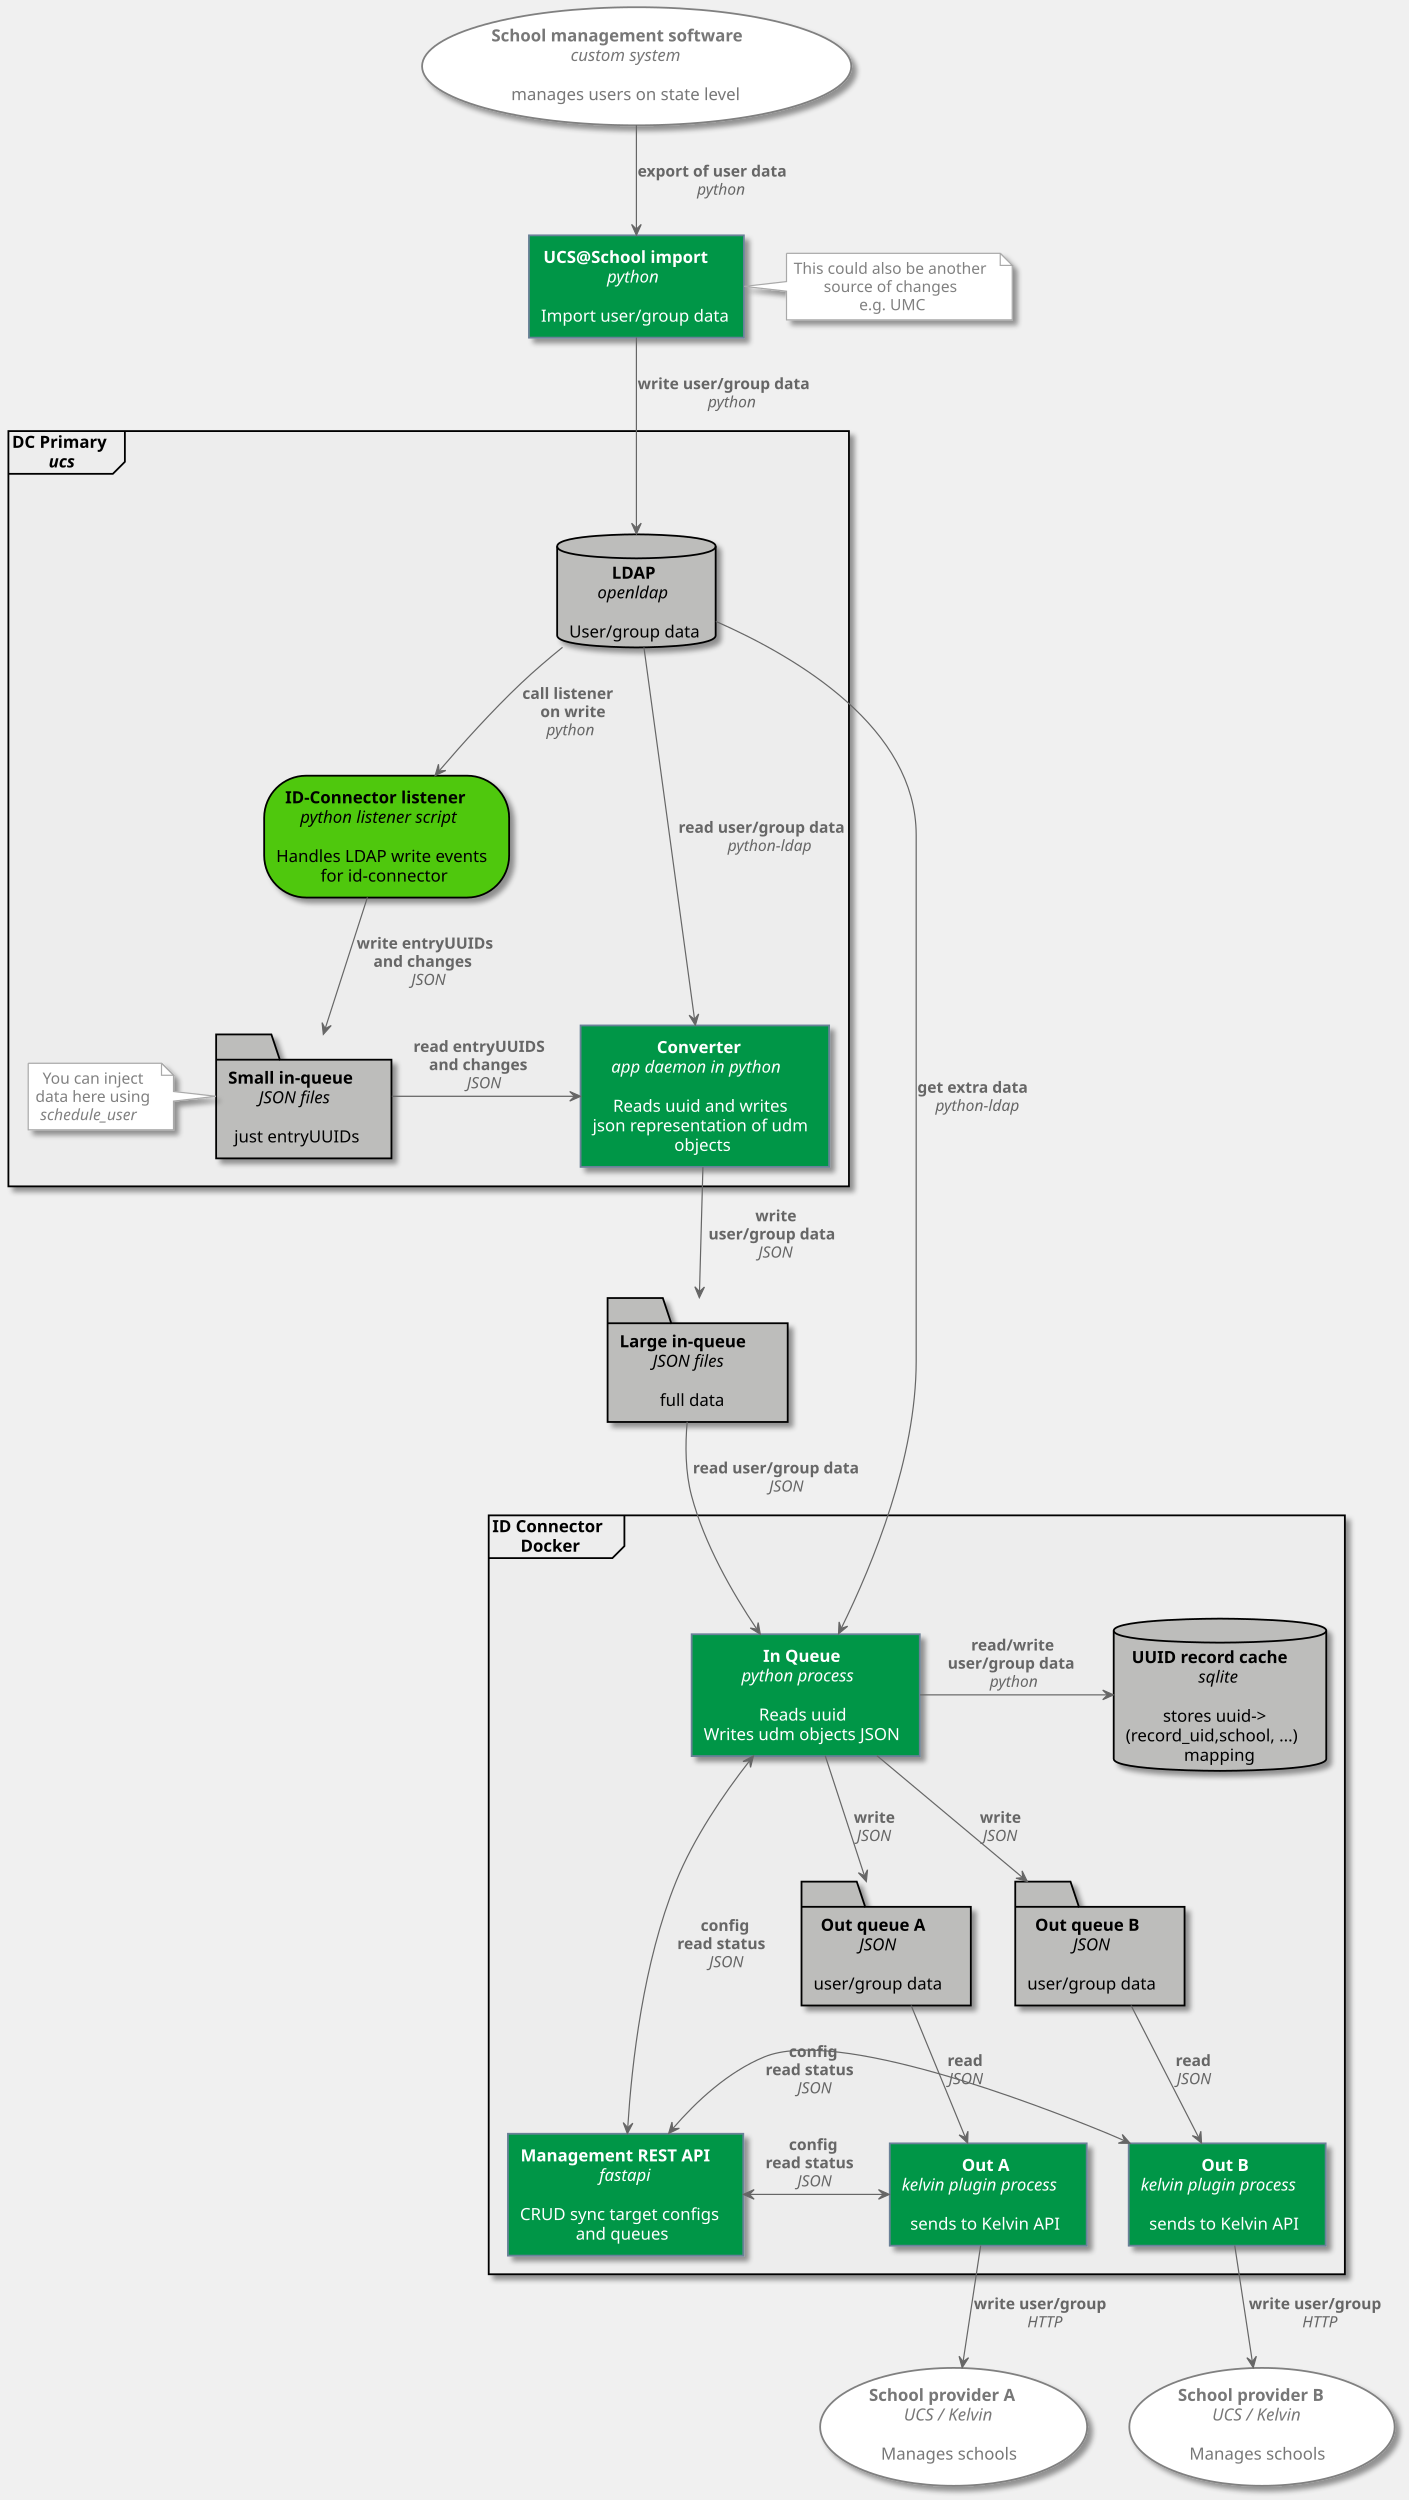
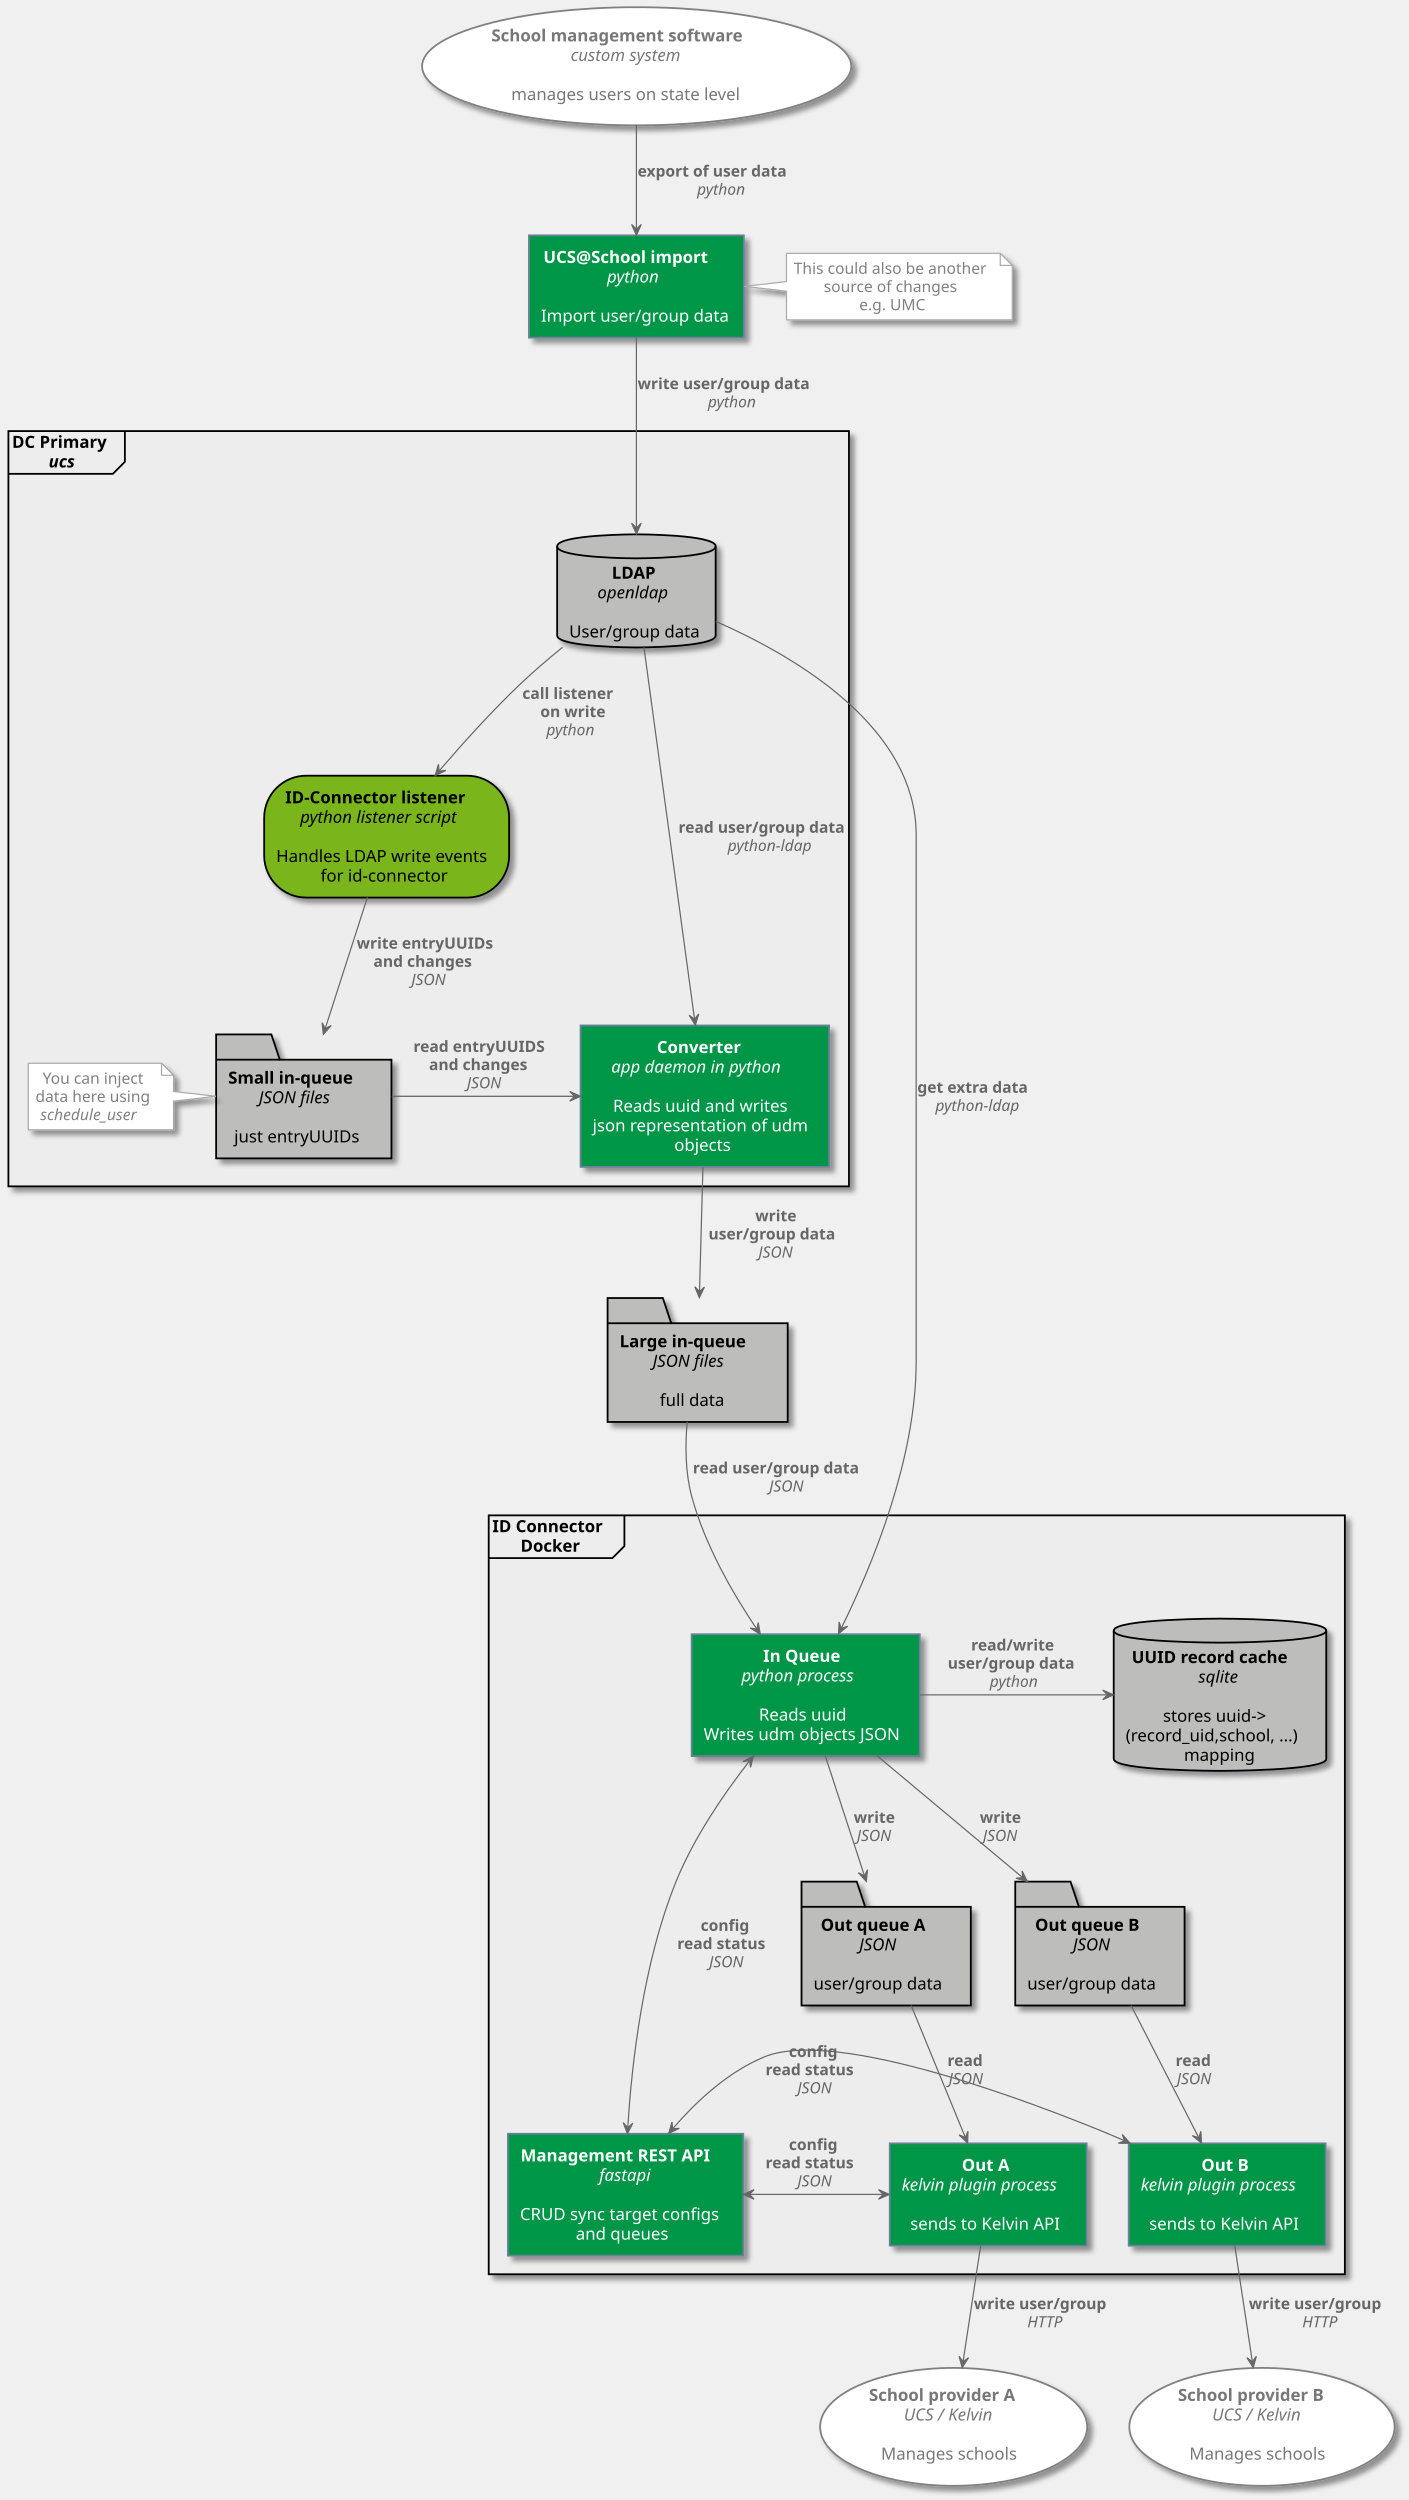
<svg xmlns="http://www.w3.org/2000/svg" contentScriptType="application/ecmascript" contentStyleType="text/css" height="2082px" preserveAspectRatio="none" style="width:1173px;height:2082px;background:#FFFFFF;" version="1.1" viewBox="0 0 1173 2082" width="1173px" zoomAndPan="magnify">
  <defs>
-     <filter height="300%" id="f1dmtocalan351" width="300%" x="-1" y="-1">
+     <filter height="300%" id="f95c8hgamfkiy" width="300%" x="-1" y="-1">
      <feGaussianBlur result="blurOut" stdDeviation="2.0" />
      <feColorMatrix in="blurOut" result="blurOut2" type="matrix" values="0 0 0 0 0 0 0 0 0 0 0 0 0 0 0 0 0 0 .4 0" />
      <feOffset dx="4.0" dy="4.0" in="blurOut2" result="blurOut3" />
      <feBlend in="SourceGraphic" in2="blurOut3" mode="normal" />
    </filter>
  </defs>
  <g>
-     <rect fill="#EDEDED" filter="url(#f1dmtocalan351)" height="629" style="stroke:#000000;stroke-width:1.5;" width="700" x="7" y="359" />
+     <rect fill="#EDEDED" filter="url(#f95c8hgamfkiy)" height="629" style="stroke:#000000;stroke-width:1.5;" width="700" x="7" y="359" />
    <path d="M104,359 L104,384.594 L94,394.594 L7,394.594 " fill="none" style="stroke:#000000;stroke-width:1.5;" />
    <text fill="#000000" font-family="sans-serif" font-size="14" font-weight="bold" lengthAdjust="spacing" textLength="87" x="10" y="372.995">DC Primary</text>
    <text fill="#000000" font-family="sans-serif" font-size="14" font-style="italic" font-weight="bold" lengthAdjust="spacing" textLength="26" x="40.5" y="389.292">ucs</text>
-     <rect fill="#EDEDED" filter="url(#f1dmtocalan351)" height="632" style="stroke:#000000;stroke-width:1.5;" width="713" x="407" y="1262" />
+     <rect fill="#EDEDED" filter="url(#f95c8hgamfkiy)" height="632" style="stroke:#000000;stroke-width:1.5;" width="713" x="407" y="1262" />
    <path d="M520,1262 L520,1287.594 L510,1297.594 L407,1297.594 " fill="none" style="stroke:#000000;stroke-width:1.5;" />
    <text fill="#000000" font-family="sans-serif" font-size="14" font-weight="bold" lengthAdjust="spacing" textLength="103" x="410" y="1275.995">ID Connector</text>
    <text fill="#000000" font-family="sans-serif" font-size="14" font-weight="bold" lengthAdjust="spacing" textLength="56" x="433.5" y="1292.292">Docker</text>
-     <path d="M464,455 C464,445 530,445 530,445 C530,445 596,445 596,455 L596,529.188 C596,539.188 530,539.188 530,539.188 C530,539.188 464,539.188 464,529.188 L464,455 " fill="#BDBDBB" filter="url(#f1dmtocalan351)" style="stroke:#000000;stroke-width:1.5;" />
+     <path d="M464,455 C464,445 530,445 530,445 C530,445 596,445 596,455 L596,529.188 C596,539.188 530,539.188 530,539.188 C530,539.188 464,539.188 464,529.188 L464,455 " fill="#BDBDBB" filter="url(#f95c8hgamfkiy)" style="stroke:#000000;stroke-width:1.5;" />
    <path d="M464,455 C464,465 530,465 530,465 C530,465 596,465 596,455 " fill="none" style="stroke:#000000;stroke-width:1.5;" />
    <text fill="#000000" font-family="sans-serif" font-size="14" font-weight="bold" lengthAdjust="spacing" textLength="41" x="509.5" y="481.995">LDAP</text>
    <text fill="#000000" font-family="sans-serif" font-size="14" font-style="italic" lengthAdjust="spacing" textLength="65" x="497.5" y="498.292">openldap</text>
    <text fill="#000000" font-family="sans-serif" font-size="14" lengthAdjust="spacing" textLength="0" x="532" y="514.589" />
    <text fill="#000000" font-family="sans-serif" font-size="14" lengthAdjust="spacing" textLength="112" x="474" y="530.886">User/group data</text>
-     <rect fill="#50C80A" filter="url(#f1dmtocalan351)" height="101.484" rx="35" ry="35" style="stroke:#000000;stroke-width:1.5;" width="204" x="220" y="646" />
+     <rect fill="#7AB51D" filter="url(#f95c8hgamfkiy)" height="101.484" rx="35" ry="35" style="stroke:#000000;stroke-width:1.5;" width="204" x="220" y="646" />
    <text fill="#000000" font-family="sans-serif" font-size="14" font-weight="bold" lengthAdjust="spacing" textLength="169" x="237.5" y="668.995">ID-Connector listener</text>
    <text fill="#000000" font-family="sans-serif" font-size="14" font-style="italic" lengthAdjust="spacing" textLength="144" x="250" y="685.292">python listener script</text>
    <text fill="#000000" font-family="sans-serif" font-size="14" lengthAdjust="spacing" textLength="0" x="324" y="701.589" />
    <text fill="#000000" font-family="sans-serif" font-size="14" lengthAdjust="spacing" textLength="184" x="230" y="717.886">Handles LDAP write events</text>
    <text fill="#000000" font-family="sans-serif" font-size="14" lengthAdjust="spacing" textLength="110" x="267" y="734.183">for id-connector</text>
-     <rect fill="#009646" filter="url(#f1dmtocalan351)" height="117.781" style="stroke:#6A8198;stroke-width:1.5;" width="207" x="483.5" y="854" />
+     <rect fill="#009646" filter="url(#f95c8hgamfkiy)" height="117.781" style="stroke:#6A8198;stroke-width:1.5;" width="207" x="483.5" y="854" />
    <text fill="#FFFFFF" font-family="sans-serif" font-size="14" font-weight="bold" lengthAdjust="spacing" textLength="80" x="547" y="876.995">Converter</text>
    <text fill="#FFFFFF" font-family="sans-serif" font-size="14" font-style="italic" lengthAdjust="spacing" textLength="156" x="509" y="893.292">app daemon in python</text>
    <text fill="#FFFFFF" font-family="sans-serif" font-size="14" lengthAdjust="spacing" textLength="0" x="589" y="909.589" />
    <text fill="#FFFFFF" font-family="sans-serif" font-size="14" lengthAdjust="spacing" textLength="153" x="510.5" y="925.886">Reads uuid and writes</text>
    <text fill="#FFFFFF" font-family="sans-serif" font-size="14" lengthAdjust="spacing" textLength="187" x="493.5" y="942.183">json representation of udm</text>
    <text fill="#FFFFFF" font-family="sans-serif" font-size="14" lengthAdjust="spacing" textLength="51" x="561.5" y="958.48">objects</text>
-     <polygon fill="#BDBDBB" filter="url(#f1dmtocalan351)" points="180,861.5,226,861.5,233,882.5,326,882.5,326,964.688,180,964.688,180,861.5" style="stroke:#000000;stroke-width:1.5;" />
+     <polygon fill="#BDBDBB" filter="url(#f95c8hgamfkiy)" points="180,861.5,226,861.5,233,882.5,326,882.5,326,964.688,180,964.688,180,861.5" style="stroke:#000000;stroke-width:1.5;" />
    <line style="stroke:#000000;stroke-width:1.5;" x1="180" x2="233" y1="882.5" y2="882.5" />
    <text fill="#000000" font-family="sans-serif" font-size="14" font-weight="bold" lengthAdjust="spacing" textLength="116" x="190" y="902.495">Small in-queue</text>
    <text fill="#000000" font-family="sans-serif" font-size="14" font-style="italic" lengthAdjust="spacing" textLength="65" x="215.5" y="918.792">JSON files</text>
    <text fill="#000000" font-family="sans-serif" font-size="14" lengthAdjust="spacing" textLength="0" x="250" y="935.089" />
    <text fill="#000000" font-family="sans-serif" font-size="14" lengthAdjust="spacing" textLength="106" x="195" y="951.386">just entryUUIDs</text>
-     <path d="M23.5,885.5 L23.5,940.898 A0,0 0 0 0 23.5,940.898 L144.5,940.898 A0,0 0 0 0 144.5,940.898 L144.5,917 L179.84,913 L144.5,909 L144.5,895.5 L134.5,885.5 L23.5,885.5 A0,0 0 0 0 23.5,885.5 " fill="#FFFFFF" filter="url(#f1dmtocalan351)" style="stroke:#A9A9A9;stroke-width:1.0;" />
+     <path d="M23.5,885.5 L23.5,940.898 A0,0 0 0 0 23.5,940.898 L144.5,940.898 A0,0 0 0 0 144.5,940.898 L144.5,917 L179.84,913 L144.5,909 L144.5,895.5 L134.5,885.5 L23.5,885.5 A0,0 0 0 0 23.5,885.5 " fill="#FFFFFF" filter="url(#f95c8hgamfkiy)" style="stroke:#A9A9A9;stroke-width:1.0;" />
    <path d="M134.5,885.5 L134.5,895.5 L144.5,895.5 L134.5,885.5 " fill="#FFFFFF" style="stroke:#A9A9A9;stroke-width:1.0;" />
    <text fill="#808080" font-family="sans-serif" font-size="13" lengthAdjust="spacing" textLength="88" x="35.5" y="902.567">You can inject</text>
    <text fill="#808080" font-family="sans-serif" font-size="13" lengthAdjust="spacing" textLength="100" x="29.5" y="917.7">data here using</text>
    <text fill="#808080" font-family="sans-serif" font-size="13" font-style="italic" lengthAdjust="spacing" textLength="92" x="33.5" y="932.832">schedule_user</text>
-     <rect fill="#009646" filter="url(#f1dmtocalan351)" height="101.484" style="stroke:#6A8198;stroke-width:1.5;" width="190" x="576" y="1361" />
+     <rect fill="#009646" filter="url(#f95c8hgamfkiy)" height="101.484" style="stroke:#6A8198;stroke-width:1.5;" width="190" x="576" y="1361" />
    <text fill="#FFFFFF" font-family="sans-serif" font-size="14" font-weight="bold" lengthAdjust="spacing" textLength="71" x="635.5" y="1383.995">In Queue</text>
    <text fill="#FFFFFF" font-family="sans-serif" font-size="14" font-style="italic" lengthAdjust="spacing" textLength="107" x="617.5" y="1400.292">python process</text>
    <text fill="#FFFFFF" font-family="sans-serif" font-size="14" lengthAdjust="spacing" textLength="0" x="673" y="1416.589" />
    <text fill="#FFFFFF" font-family="sans-serif" font-size="14" lengthAdjust="spacing" textLength="78" x="632" y="1432.886">Reads uuid</text>
    <text fill="#FFFFFF" font-family="sans-serif" font-size="14" lengthAdjust="spacing" textLength="170" x="586" y="1449.183">Writes udm objects JSON</text>
-     <path d="M927.5,1358 C927.5,1348 1016,1348 1016,1348 C1016,1348 1104.5,1348 1104.5,1358 L1104.5,1464.781 C1104.5,1474.781 1016,1474.781 1016,1474.781 C1016,1474.781 927.5,1474.781 927.5,1464.781 L927.5,1358 " fill="#BDBDBB" filter="url(#f1dmtocalan351)" style="stroke:#000000;stroke-width:1.5;" />
+     <path d="M927.5,1358 C927.5,1348 1016,1348 1016,1348 C1016,1348 1104.5,1348 1104.5,1358 L1104.5,1464.781 C1104.5,1474.781 1016,1474.781 1016,1474.781 C1016,1474.781 927.5,1474.781 927.5,1464.781 L927.5,1358 " fill="#BDBDBB" filter="url(#f95c8hgamfkiy)" style="stroke:#000000;stroke-width:1.5;" />
    <path d="M927.5,1358 C927.5,1368 1016,1368 1016,1368 C1016,1368 1104.5,1368 1104.5,1358 " fill="none" style="stroke:#000000;stroke-width:1.5;" />
    <text fill="#000000" font-family="sans-serif" font-size="14" font-weight="bold" lengthAdjust="spacing" textLength="147" x="942.5" y="1384.995">UUID record cache</text>
    <text fill="#000000" font-family="sans-serif" font-size="14" font-style="italic" lengthAdjust="spacing" textLength="36" x="998" y="1401.292">sqlite</text>
    <text fill="#000000" font-family="sans-serif" font-size="14" lengthAdjust="spacing" textLength="0" x="1018" y="1417.589" />
    <text fill="#000000" font-family="sans-serif" font-size="14" lengthAdjust="spacing" textLength="95" x="968.5" y="1433.886">stores uuid-&gt;</text>
    <text fill="#000000" font-family="sans-serif" font-size="14" lengthAdjust="spacing" textLength="153" x="937.5" y="1450.183">(record_uid,school, ...)</text>
    <text fill="#000000" font-family="sans-serif" font-size="14" lengthAdjust="spacing" textLength="60" x="986" y="1466.479">mapping</text>
-     <polygon fill="#BDBDBB" filter="url(#f1dmtocalan351)" points="667.5,1567,713.5,1567,720.5,1588,808.5,1588,808.5,1670.188,667.5,1670.188,667.5,1567" style="stroke:#000000;stroke-width:1.5;" />
+     <polygon fill="#BDBDBB" filter="url(#f95c8hgamfkiy)" points="667.5,1567,713.5,1567,720.5,1588,808.5,1588,808.5,1670.188,667.5,1670.188,667.5,1567" style="stroke:#000000;stroke-width:1.5;" />
    <line style="stroke:#000000;stroke-width:1.5;" x1="667.5" x2="720.5" y1="1588" y2="1588" />
    <text fill="#000000" font-family="sans-serif" font-size="14" font-weight="bold" lengthAdjust="spacing" textLength="99" x="683.5" y="1607.995">Out queue A</text>
    <text fill="#000000" font-family="sans-serif" font-size="14" font-style="italic" lengthAdjust="spacing" textLength="35" x="715.5" y="1624.292">JSON</text>
    <text fill="#000000" font-family="sans-serif" font-size="14" lengthAdjust="spacing" textLength="0" x="735" y="1640.589" />
    <text fill="#000000" font-family="sans-serif" font-size="14" lengthAdjust="spacing" textLength="111" x="677.5" y="1656.886">user/group data</text>
-     <polygon fill="#BDBDBB" filter="url(#f1dmtocalan351)" points="845.5,1567,891.5,1567,898.5,1588,986.5,1588,986.5,1670.188,845.5,1670.188,845.5,1567" style="stroke:#000000;stroke-width:1.5;" />
+     <polygon fill="#BDBDBB" filter="url(#f95c8hgamfkiy)" points="845.5,1567,891.5,1567,898.5,1588,986.5,1588,986.5,1670.188,845.5,1670.188,845.5,1567" style="stroke:#000000;stroke-width:1.5;" />
    <line style="stroke:#000000;stroke-width:1.5;" x1="845.5" x2="898.5" y1="1588" y2="1588" />
    <text fill="#000000" font-family="sans-serif" font-size="14" font-weight="bold" lengthAdjust="spacing" textLength="98" x="862" y="1607.995">Out queue B</text>
    <text fill="#000000" font-family="sans-serif" font-size="14" font-style="italic" lengthAdjust="spacing" textLength="35" x="893.5" y="1624.292">JSON</text>
    <text fill="#000000" font-family="sans-serif" font-size="14" lengthAdjust="spacing" textLength="0" x="913" y="1640.589" />
    <text fill="#000000" font-family="sans-serif" font-size="14" lengthAdjust="spacing" textLength="111" x="855.5" y="1656.886">user/group data</text>
-     <rect fill="#009646" filter="url(#f1dmtocalan351)" height="85.188" style="stroke:#6A8198;stroke-width:1.5;" width="164" x="940" y="1785" />
+     <rect fill="#009646" filter="url(#f95c8hgamfkiy)" height="85.188" style="stroke:#6A8198;stroke-width:1.5;" width="164" x="940" y="1785" />
    <text fill="#FFFFFF" font-family="sans-serif" font-size="14" font-weight="bold" lengthAdjust="spacing" textLength="43" x="1000.5" y="1807.995">Out B</text>
    <text fill="#FFFFFF" font-family="sans-serif" font-size="14" font-style="italic" lengthAdjust="spacing" textLength="144" x="950" y="1824.292">kelvin plugin process</text>
    <text fill="#FFFFFF" font-family="sans-serif" font-size="14" lengthAdjust="spacing" textLength="0" x="1024" y="1840.589" />
    <text fill="#FFFFFF" font-family="sans-serif" font-size="14" lengthAdjust="spacing" textLength="130" x="957" y="1856.886">sends to Kelvin API</text>
-     <rect fill="#009646" filter="url(#f1dmtocalan351)" height="85.188" style="stroke:#6A8198;stroke-width:1.5;" width="164" x="741" y="1785" />
+     <rect fill="#009646" filter="url(#f95c8hgamfkiy)" height="85.188" style="stroke:#6A8198;stroke-width:1.5;" width="164" x="741" y="1785" />
    <text fill="#FFFFFF" font-family="sans-serif" font-size="14" font-weight="bold" lengthAdjust="spacing" textLength="44" x="801" y="1807.995">Out A</text>
    <text fill="#FFFFFF" font-family="sans-serif" font-size="14" font-style="italic" lengthAdjust="spacing" textLength="144" x="751" y="1824.292">kelvin plugin process</text>
    <text fill="#FFFFFF" font-family="sans-serif" font-size="14" lengthAdjust="spacing" textLength="0" x="825" y="1840.589" />
    <text fill="#FFFFFF" font-family="sans-serif" font-size="14" lengthAdjust="spacing" textLength="130" x="758" y="1856.886">sends to Kelvin API</text>
-     <rect fill="#009646" filter="url(#f1dmtocalan351)" height="101.484" style="stroke:#6A8198;stroke-width:1.5;" width="196" x="423" y="1777" />
+     <rect fill="#009646" filter="url(#f95c8hgamfkiy)" height="101.484" style="stroke:#6A8198;stroke-width:1.5;" width="196" x="423" y="1777" />
    <text fill="#FFFFFF" font-family="sans-serif" font-size="14" font-weight="bold" lengthAdjust="spacing" textLength="175" x="433.5" y="1799.995">Management REST API</text>
    <text fill="#FFFFFF" font-family="sans-serif" font-size="14" font-style="italic" lengthAdjust="spacing" textLength="44" x="499" y="1816.292">fastapi</text>
    <text fill="#FFFFFF" font-family="sans-serif" font-size="14" lengthAdjust="spacing" textLength="0" x="523" y="1832.589" />
    <text fill="#FFFFFF" font-family="sans-serif" font-size="14" lengthAdjust="spacing" textLength="176" x="433" y="1848.886">CRUD sync target configs</text>
    <text fill="#FFFFFF" font-family="sans-serif" font-size="14" lengthAdjust="spacing" textLength="83" x="479.5" y="1865.183">and queues</text>
-     <ellipse cx="530.223" cy="55.189" fill="#FFFFFF" filter="url(#f1dmtocalan351)" rx="178.723" ry="49.189" style="stroke:#808080;stroke-width:1.5;" />
+     <ellipse cx="530.223" cy="55.189" fill="#FFFFFF" filter="url(#f95c8hgamfkiy)" rx="178.723" ry="49.189" style="stroke:#808080;stroke-width:1.5;" />
    <text fill="#777777" font-family="sans-serif" font-size="14" font-weight="bold" lengthAdjust="spacing" textLength="236" x="409.223" y="34.492">School management software</text>
    <text fill="#777777" font-family="sans-serif" font-size="14" font-style="italic" lengthAdjust="spacing" textLength="104" x="475.223" y="50.788">custom system</text>
    <text fill="#777777" font-family="sans-serif" font-size="14" lengthAdjust="spacing" textLength="0" x="529.223" y="67.085" />
    <text fill="#777777" font-family="sans-serif" font-size="14" lengthAdjust="spacing" textLength="203" x="425.723" y="83.382">manages users on state level</text>
-     <rect fill="#009646" filter="url(#f1dmtocalan351)" height="85.188" style="stroke:#6A8198;stroke-width:1.5;" width="179" x="440.5" y="196" />
+     <rect fill="#009646" filter="url(#f95c8hgamfkiy)" height="85.188" style="stroke:#6A8198;stroke-width:1.5;" width="179" x="440.5" y="196" />
    <text fill="#FFFFFF" font-family="sans-serif" font-size="14" font-weight="bold" lengthAdjust="spacing" textLength="155" x="452.5" y="218.995">UCS@School import</text>
    <text fill="#FFFFFF" font-family="sans-serif" font-size="14" font-style="italic" lengthAdjust="spacing" textLength="49" x="505.5" y="235.292">python</text>
    <text fill="#FFFFFF" font-family="sans-serif" font-size="14" lengthAdjust="spacing" textLength="0" x="532" y="251.589" />
    <text fill="#FFFFFF" font-family="sans-serif" font-size="14" lengthAdjust="spacing" textLength="159" x="450.5" y="267.886">Import user/group data</text>
-     <path d="M655,211 L655,234.5 L619.82,238.5 L655,242.5 L655,266.398 A0,0 0 0 0 655,266.398 L843,266.398 A0,0 0 0 0 843,266.398 L843,221 L833,211 L655,211 A0,0 0 0 0 655,211 " fill="#FFFFFF" filter="url(#f1dmtocalan351)" style="stroke:#A9A9A9;stroke-width:1.0;" />
+     <path d="M655,211 L655,234.5 L619.82,238.5 L655,242.5 L655,266.398 A0,0 0 0 0 655,266.398 L843,266.398 A0,0 0 0 0 843,266.398 L843,221 L833,211 L655,211 A0,0 0 0 0 655,211 " fill="#FFFFFF" filter="url(#f95c8hgamfkiy)" style="stroke:#A9A9A9;stroke-width:1.0;" />
    <path d="M833,211 L833,221 L843,221 L833,211 " fill="#FFFFFF" style="stroke:#A9A9A9;stroke-width:1.0;" />
    <text fill="#808080" font-family="sans-serif" font-size="13" lengthAdjust="spacing" textLength="167" x="661" y="228.067">This could also be another</text>
    <text fill="#808080" font-family="sans-serif" font-size="13" lengthAdjust="spacing" textLength="117" x="686" y="243.2">source of changes</text>
    <text fill="#808080" font-family="sans-serif" font-size="13" lengthAdjust="spacing" textLength="58" x="715.5" y="258.332">e.g. UMC</text>
-     <polygon fill="#BDBDBB" filter="url(#f1dmtocalan351)" points="506,1081,552,1081,559,1102,656,1102,656,1184.188,506,1184.188,506,1081" style="stroke:#000000;stroke-width:1.5;" />
+     <polygon fill="#BDBDBB" filter="url(#f95c8hgamfkiy)" points="506,1081,552,1081,559,1102,656,1102,656,1184.188,506,1184.188,506,1081" style="stroke:#000000;stroke-width:1.5;" />
    <line style="stroke:#000000;stroke-width:1.5;" x1="506" x2="559" y1="1102" y2="1102" />
    <text fill="#000000" font-family="sans-serif" font-size="14" font-weight="bold" lengthAdjust="spacing" textLength="120" x="516" y="1121.995">Large in-queue</text>
    <text fill="#000000" font-family="sans-serif" font-size="14" font-style="italic" lengthAdjust="spacing" textLength="65" x="543.5" y="1138.292">JSON files</text>
    <text fill="#000000" font-family="sans-serif" font-size="14" lengthAdjust="spacing" textLength="0" x="578" y="1154.589" />
    <text fill="#000000" font-family="sans-serif" font-size="14" lengthAdjust="spacing" textLength="53" x="549.5" y="1170.886">full data</text>
-     <ellipse cx="794.187" cy="2021.094" fill="#FFFFFF" filter="url(#f1dmtocalan351)" rx="111.187" ry="49.094" style="stroke:#808080;stroke-width:1.5;" />
+     <ellipse cx="794.187" cy="2021.094" fill="#FFFFFF" filter="url(#f95c8hgamfkiy)" rx="111.187" ry="49.094" style="stroke:#808080;stroke-width:1.5;" />
    <text fill="#777777" font-family="sans-serif" font-size="14" font-weight="bold" lengthAdjust="spacing" textLength="141" x="723.687" y="1999.496">School provider A</text>
    <text fill="#777777" font-family="sans-serif" font-size="14" font-style="italic" lengthAdjust="spacing" textLength="83" x="752.687" y="2015.793">UCS / Kelvin</text>
    <text fill="#777777" font-family="sans-serif" font-size="14" lengthAdjust="spacing" textLength="0" x="796.187" y="2032.09" />
    <text fill="#777777" font-family="sans-serif" font-size="14" lengthAdjust="spacing" textLength="121" x="733.687" y="2048.387">Manages schools</text>
-     <ellipse cx="1050.98" cy="2021.094" fill="#FFFFFF" filter="url(#f1dmtocalan351)" rx="110.48" ry="49.094" style="stroke:#808080;stroke-width:1.5;" />
+     <ellipse cx="1050.98" cy="2021.094" fill="#FFFFFF" filter="url(#f95c8hgamfkiy)" rx="110.48" ry="49.094" style="stroke:#808080;stroke-width:1.5;" />
    <text fill="#777777" font-family="sans-serif" font-size="14" font-weight="bold" lengthAdjust="spacing" textLength="140" x="980.98" y="1999.496">School provider B</text>
    <text fill="#777777" font-family="sans-serif" font-size="14" font-style="italic" lengthAdjust="spacing" textLength="83" x="1009.48" y="2015.793">UCS / Kelvin</text>
    <text fill="#777777" font-family="sans-serif" font-size="14" lengthAdjust="spacing" textLength="0" x="1052.98" y="2032.09" />
    <text fill="#777777" font-family="sans-serif" font-size="14" lengthAdjust="spacing" textLength="121" x="990.48" y="2048.387">Manages schools</text>
    <path d="M530,104.16 C530,130.94 530,164.12 530,190.68 " fill="none" id="sms-to-importer" style="stroke:#666666;stroke-width:1.0;" />
    <polygon fill="#666666" points="530,195.9,534,186.9,530,190.9,526,186.9,530,195.9" style="stroke:#666666;stroke-width:1.0;" />
    <text fill="#666666" font-family="sans-serif" font-size="13" font-weight="bold" lengthAdjust="spacing" textLength="144" x="531" y="147.067">export of user data</text>
    <text fill="#666666" font-family="sans-serif" font-size="13" font-style="italic" lengthAdjust="spacing" textLength="45" x="580.5" y="162.2">python</text>
    <path d="M530,281.03 C530,324.51 530,392.85 530,439.68 " fill="none" id="importer-to-ldap" style="stroke:#666666;stroke-width:1.0;" />
    <polygon fill="#666666" points="530,444.71,534,435.71,530,439.71,526,435.71,530,444.71" style="stroke:#666666;stroke-width:1.0;" />
    <text fill="#666666" font-family="sans-serif" font-size="13" font-weight="bold" lengthAdjust="spacing" textLength="162" x="531" y="324.067">write user/group data</text>
    <text fill="#666666" font-family="sans-serif" font-size="13" font-style="italic" lengthAdjust="spacing" textLength="45" x="589.5" y="339.2">python</text>
    <path d="M468.47,539.07 C456.71,548.6 444.73,558.84 434,569 C410.14,591.59 385.71,618.63 365.79,641.9 " fill="none" id="ldap-to-listener" style="stroke:#666666;stroke-width:1.0;" />
    <polygon fill="#666666" points="362.37,645.9,371.255,641.651,365.616,642.097,365.17,636.457,362.37,645.9" style="stroke:#666666;stroke-width:1.0;" />
    <text fill="#666666" font-family="sans-serif" font-size="13" font-weight="bold" lengthAdjust="spacing" textLength="85" x="435" y="582.067">call listener</text>
    <text fill="#666666" font-family="sans-serif" font-size="13" font-weight="bold" lengthAdjust="spacing" textLength="60" x="450" y="597.2">on write</text>
    <text fill="#666666" font-family="sans-serif" font-size="13" font-style="italic" lengthAdjust="spacing" textLength="45" x="455" y="612.332">python</text>
    <path d="M306,747.25 C295.49,779.92 281.72,822.71 270.86,856.49 " fill="none" id="listener-to-small_queue" style="stroke:#666666;stroke-width:1.0;" />
    <polygon fill="#666666" points="269.28,861.4,275.841,854.055,270.81,856.64,268.225,851.608,269.28,861.4" style="stroke:#666666;stroke-width:1.0;" />
    <text fill="#666666" font-family="sans-serif" font-size="13" font-weight="bold" lengthAdjust="spacing" textLength="123" x="297" y="790.067">write entryUUIDs</text>
    <text fill="#666666" font-family="sans-serif" font-size="13" font-weight="bold" lengthAdjust="spacing" textLength="95" x="311" y="805.2">and changes</text>
    <text fill="#666666" font-family="sans-serif" font-size="13" font-style="italic" lengthAdjust="spacing" textLength="32" x="342.5" y="820.332">JSON</text>
    <path d="M326.3,913 C370.85,913 428.57,913 478.36,913 " fill="none" id="small_queue-to-converter" style="stroke:#666666;stroke-width:1.0;" />
    <polygon fill="#666666" points="483.47,913,474.47,909,478.47,913,474.47,917,483.47,913" style="stroke:#666666;stroke-width:1.0;" />
    <text fill="#666666" font-family="sans-serif" font-size="13" font-weight="bold" lengthAdjust="spacing" textLength="121" x="344.25" y="876.067">read entryUUIDS</text>
    <text fill="#666666" font-family="sans-serif" font-size="13" font-weight="bold" lengthAdjust="spacing" textLength="95" x="357.25" y="891.2">and changes</text>
    <text fill="#666666" font-family="sans-serif" font-size="13" font-style="italic" lengthAdjust="spacing" textLength="32" x="388.75" y="906.332">JSON</text>
    <path d="M585.4,972 C584.51,1004.13 583.42,1043.89 582.54,1075.67 " fill="none" id="converter-to-large_queue" style="stroke:#666666;stroke-width:1.0;" />
    <polygon fill="#666666" points="582.4,1080.7,586.655,1071.818,582.543,1075.702,578.659,1071.589,582.4,1080.7" style="stroke:#666666;stroke-width:1.0;" />
    <text fill="#666666" font-family="sans-serif" font-size="13" font-weight="bold" lengthAdjust="spacing" textLength="37" x="629" y="1017.067">write</text>
    <text fill="#666666" font-family="sans-serif" font-size="13" font-weight="bold" lengthAdjust="spacing" textLength="120" x="590" y="1032.2">user/group data</text>
    <text fill="#666666" font-family="sans-serif" font-size="13" font-style="italic" lengthAdjust="spacing" textLength="32" x="631.5" y="1047.332">JSON</text>
    <path d="M572.29,1184.05 C570.57,1203.68 570.69,1226.17 576,1246 C586.66,1285.77 609.52,1325.88 630.14,1356.54 " fill="none" id="large_queue-to-daemon" style="stroke:#666666;stroke-width:1.0;" />
    <polygon fill="#666666" points="633.17,1360.99,631.422,1351.298,630.36,1356.854,624.804,1355.793,633.17,1360.99" style="stroke:#666666;stroke-width:1.0;" />
    <text fill="#666666" font-family="sans-serif" font-size="13" font-weight="bold" lengthAdjust="spacing" textLength="159" x="577" y="1227.067">read user/group data</text>
    <text fill="#666666" font-family="sans-serif" font-size="13" font-style="italic" lengthAdjust="spacing" textLength="32" x="640.5" y="1242.2">JSON</text>
    <path d="M536.26,539.04 C546.5,614.28 566.83,763.73 578.41,848.83 " fill="none" id="ldap-to-converter" style="stroke:#666666;stroke-width:1.0;" />
    <polygon fill="#666666" points="579.09,853.84,581.846,844.385,578.419,848.885,573.918,845.458,579.09,853.84" style="stroke:#666666;stroke-width:1.0;" />
    <text fill="#666666" font-family="sans-serif" font-size="13" font-weight="bold" lengthAdjust="spacing" textLength="159" x="565" y="693.567">read user/group data</text>
    <text fill="#666666" font-family="sans-serif" font-size="13" font-style="italic" lengthAdjust="spacing" textLength="77" x="606" y="708.7">python-ldap</text>
    <path d="M596.15,517.5 C665.03,547.8 763,606.53 763,695.5 C763,695.5 763,695.5 763,1133.5 C763,1214.09 727.5,1301.44 700.6,1356.06 " fill="none" id="ldap-to-daemon" style="stroke:#666666;stroke-width:1.0;" />
    <polygon fill="#666666" points="698.35,1360.59,705.945,1354.319,700.58,1356.115,698.785,1350.751,698.35,1360.59" style="stroke:#666666;stroke-width:1.0;" />
    <text fill="#666666" font-family="sans-serif" font-size="13" font-weight="bold" lengthAdjust="spacing" textLength="107" x="764" y="910.067">get extra data</text>
    <text fill="#666666" font-family="sans-serif" font-size="13" font-style="italic" lengthAdjust="spacing" textLength="77" x="779" y="925.2">python-ldap</text>
    <path d="M766.19,1411.5 C814.78,1411.5 873.69,1411.5 922.09,1411.5 " fill="none" id="daemon-to-sqlite" style="stroke:#666666;stroke-width:1.0;" />
    <polygon fill="#666666" points="927.34,1411.5,918.34,1407.5,922.34,1411.5,918.34,1415.5,927.34,1411.5" style="stroke:#666666;stroke-width:1.0;" />
    <text fill="#666666" font-family="sans-serif" font-size="13" font-weight="bold" lengthAdjust="spacing" textLength="76" x="808.75" y="1374.567">read/write</text>
    <text fill="#666666" font-family="sans-serif" font-size="13" font-weight="bold" lengthAdjust="spacing" textLength="120" x="789.25" y="1389.7">user/group data</text>
    <text fill="#666666" font-family="sans-serif" font-size="13" font-style="italic" lengthAdjust="spacing" textLength="45" x="824.25" y="1404.832">python</text>
    <path d="M687.22,1462.12 C697.07,1492.27 709.67,1530.82 719.85,1561.97 " fill="none" id="daemon-to-out_queue_a" style="stroke:#666666;stroke-width:1.0;" />
    <polygon fill="#666666" points="721.47,1566.91,722.472,1557.112,719.915,1562.158,714.869,1559.601,721.47,1566.91" style="stroke:#666666;stroke-width:1.0;" />
    <text fill="#666666" font-family="sans-serif" font-size="13" font-weight="bold" lengthAdjust="spacing" textLength="37" x="711" y="1518.067">write</text>
    <text fill="#666666" font-family="sans-serif" font-size="13" font-style="italic" lengthAdjust="spacing" textLength="32" x="713.5" y="1533.2">JSON</text>
    <path d="M730.31,1462.12 C766.93,1492.77 813.92,1532.09 851.47,1563.51 " fill="none" id="daemon-to-out_queue_b" style="stroke:#666666;stroke-width:1.0;" />
    <polygon fill="#666666" points="855.54,1566.91,851.2,1558.069,851.704,1563.703,846.069,1564.207,855.54,1566.91" style="stroke:#666666;stroke-width:1.0;" />
    <text fill="#666666" font-family="sans-serif" font-size="13" font-weight="bold" lengthAdjust="spacing" textLength="37" x="816" y="1518.067">write</text>
    <text fill="#666666" font-family="sans-serif" font-size="13" font-style="italic" lengthAdjust="spacing" textLength="32" x="818.5" y="1533.2">JSON</text>
    <path d="M758.79,1670.14 C772.57,1703.68 790.5,1747.34 803.91,1780 " fill="none" id="out_queue_a-to-out_a" style="stroke:#666666;stroke-width:1.0;" />
    <polygon fill="#666666" points="805.85,1784.74,806.133,1774.895,803.951,1780.114,798.732,1777.933,805.85,1784.74" style="stroke:#666666;stroke-width:1.0;" />
    <text fill="#666666" font-family="sans-serif" font-size="13" font-weight="bold" lengthAdjust="spacing" textLength="34" x="789" y="1720.567">read</text>
    <text fill="#666666" font-family="sans-serif" font-size="13" font-style="italic" lengthAdjust="spacing" textLength="32" x="790" y="1735.7">JSON</text>
    <path d="M941.93,1670.14 C959.11,1703.68 981.46,1747.34 998.19,1780 " fill="none" id="out_queue_b-to-out_b" style="stroke:#666666;stroke-width:1.0;" />
    <polygon fill="#666666" points="1000.61,1784.74,1000.075,1774.906,998.334,1780.288,992.952,1778.547,1000.61,1784.74" style="stroke:#666666;stroke-width:1.0;" />
    <text fill="#666666" font-family="sans-serif" font-size="13" font-weight="bold" lengthAdjust="spacing" textLength="34" x="979" y="1720.567">read</text>
    <text fill="#666666" font-family="sans-serif" font-size="13" font-style="italic" lengthAdjust="spacing" textLength="32" x="980" y="1735.7">JSON</text>
    <path d="M816.71,1870.05 C812.42,1898.34 806.72,1936.03 802.09,1966.55 " fill="none" id="out_a-to-school_provider_a" style="stroke:#666666;stroke-width:1.0;" />
    <polygon fill="#666666" points="801.3,1971.77,806.617,1963.479,802.057,1966.828,798.709,1962.268,801.3,1971.77" style="stroke:#666666;stroke-width:1.0;" />
    <text fill="#666666" font-family="sans-serif" font-size="13" font-weight="bold" lengthAdjust="spacing" textLength="123" x="811" y="1923.067">write user/group</text>
    <text fill="#666666" font-family="sans-serif" font-size="13" font-style="italic" lengthAdjust="spacing" textLength="34" x="855.5" y="1938.2">HTTP</text>
    <path d="M1028.29,1870.05 C1032.58,1898.34 1038.28,1936.03 1042.91,1966.55 " fill="none" id="out_b-to-school_provider_b" style="stroke:#666666;stroke-width:1.0;" />
    <polygon fill="#666666" points="1043.7,1971.77,1046.291,1962.268,1042.943,1966.828,1038.383,1963.479,1043.7,1971.77" style="stroke:#666666;stroke-width:1.0;" />
    <text fill="#666666" font-family="sans-serif" font-size="13" font-weight="bold" lengthAdjust="spacing" textLength="123" x="1040" y="1923.067">write user/group</text>
    <text fill="#666666" font-family="sans-serif" font-size="13" font-style="italic" lengthAdjust="spacing" textLength="34" x="1084.5" y="1938.2">HTTP</text>
    <path d="M624.23,1466.44 C602.25,1494.62 577.71,1530.72 563,1567 C535.75,1634.19 526.15,1717.93 522.78,1771.8 " fill="none" id="daemon-management_api" style="stroke:#666666;stroke-width:1.0;" />
    <polygon fill="#666666" points="522.48,1776.92,527.013,1768.177,522.78,1771.929,519.028,1767.696,522.48,1776.92" style="stroke:#666666;stroke-width:1.0;" />
    <polygon fill="#666666" points="627.45,1462.34,618.745,1466.947,624.361,1466.272,625.036,1471.889,627.45,1462.34" style="stroke:#666666;stroke-width:1.0;" />
    <text fill="#666666" font-family="sans-serif" font-size="13" font-weight="bold" lengthAdjust="spacing" textLength="46" x="583.5" y="1608.067">config</text>
    <text fill="#666666" font-family="sans-serif" font-size="13" font-weight="bold" lengthAdjust="spacing" textLength="85" x="564" y="1623.2">read status</text>
    <text fill="#666666" font-family="sans-serif" font-size="13" font-style="italic" lengthAdjust="spacing" textLength="32" x="590.5" y="1638.332">JSON</text>
    <path d="M624.14,1827.5 C660.37,1827.5 700.7,1827.5 735.51,1827.5 " fill="none" id="management_api-out_a" style="stroke:#666666;stroke-width:1.0;" />
    <polygon fill="#666666" points="740.61,1827.5,731.61,1823.5,735.61,1827.5,731.61,1831.5,740.61,1827.5" style="stroke:#666666;stroke-width:1.0;" />
    <polygon fill="#666666" points="619.05,1827.5,628.05,1831.5,624.05,1827.5,628.05,1823.5,619.05,1827.5" style="stroke:#666666;stroke-width:1.0;" />
    <text fill="#666666" font-family="sans-serif" font-size="13" font-weight="bold" lengthAdjust="spacing" textLength="46" x="657" y="1790.567">config</text>
    <text fill="#666666" font-family="sans-serif" font-size="13" font-weight="bold" lengthAdjust="spacing" textLength="85" x="637.5" y="1805.7">read status</text>
    <text fill="#666666" font-family="sans-serif" font-size="13" font-style="italic" lengthAdjust="spacing" textLength="32" x="664" y="1820.832">JSON</text>
    <path d="M560.27,1772.72 C580.18,1749.66 606.51,1725.35 636.5,1713 C696.82,1688.17 862.69,1752.13 923,1777 C927.48,1778.85 932.04,1780.82 936.61,1782.87 " fill="none" id="management_api-out_b" style="stroke:#666666;stroke-width:1.0;" />
    <polygon fill="#666666" points="941.18,1784.95,934.642,1777.584,936.628,1782.881,931.332,1784.867,941.18,1784.95" style="stroke:#666666;stroke-width:1.0;" />
    <polygon fill="#666666" points="556.88,1776.71,565.748,1772.425,560.11,1772.894,559.641,1767.256,556.88,1776.71" style="stroke:#666666;stroke-width:1.0;" />
    <text fill="#666666" font-family="sans-serif" font-size="13" font-weight="bold" lengthAdjust="spacing" textLength="46" x="657" y="1713.067">config</text>
    <text fill="#666666" font-family="sans-serif" font-size="13" font-weight="bold" lengthAdjust="spacing" textLength="85" x="637.5" y="1728.2">read status</text>
    <text fill="#666666" font-family="sans-serif" font-size="13" font-style="italic" lengthAdjust="spacing" textLength="32" x="664" y="1743.332">JSON</text>
  </g>
</svg>
